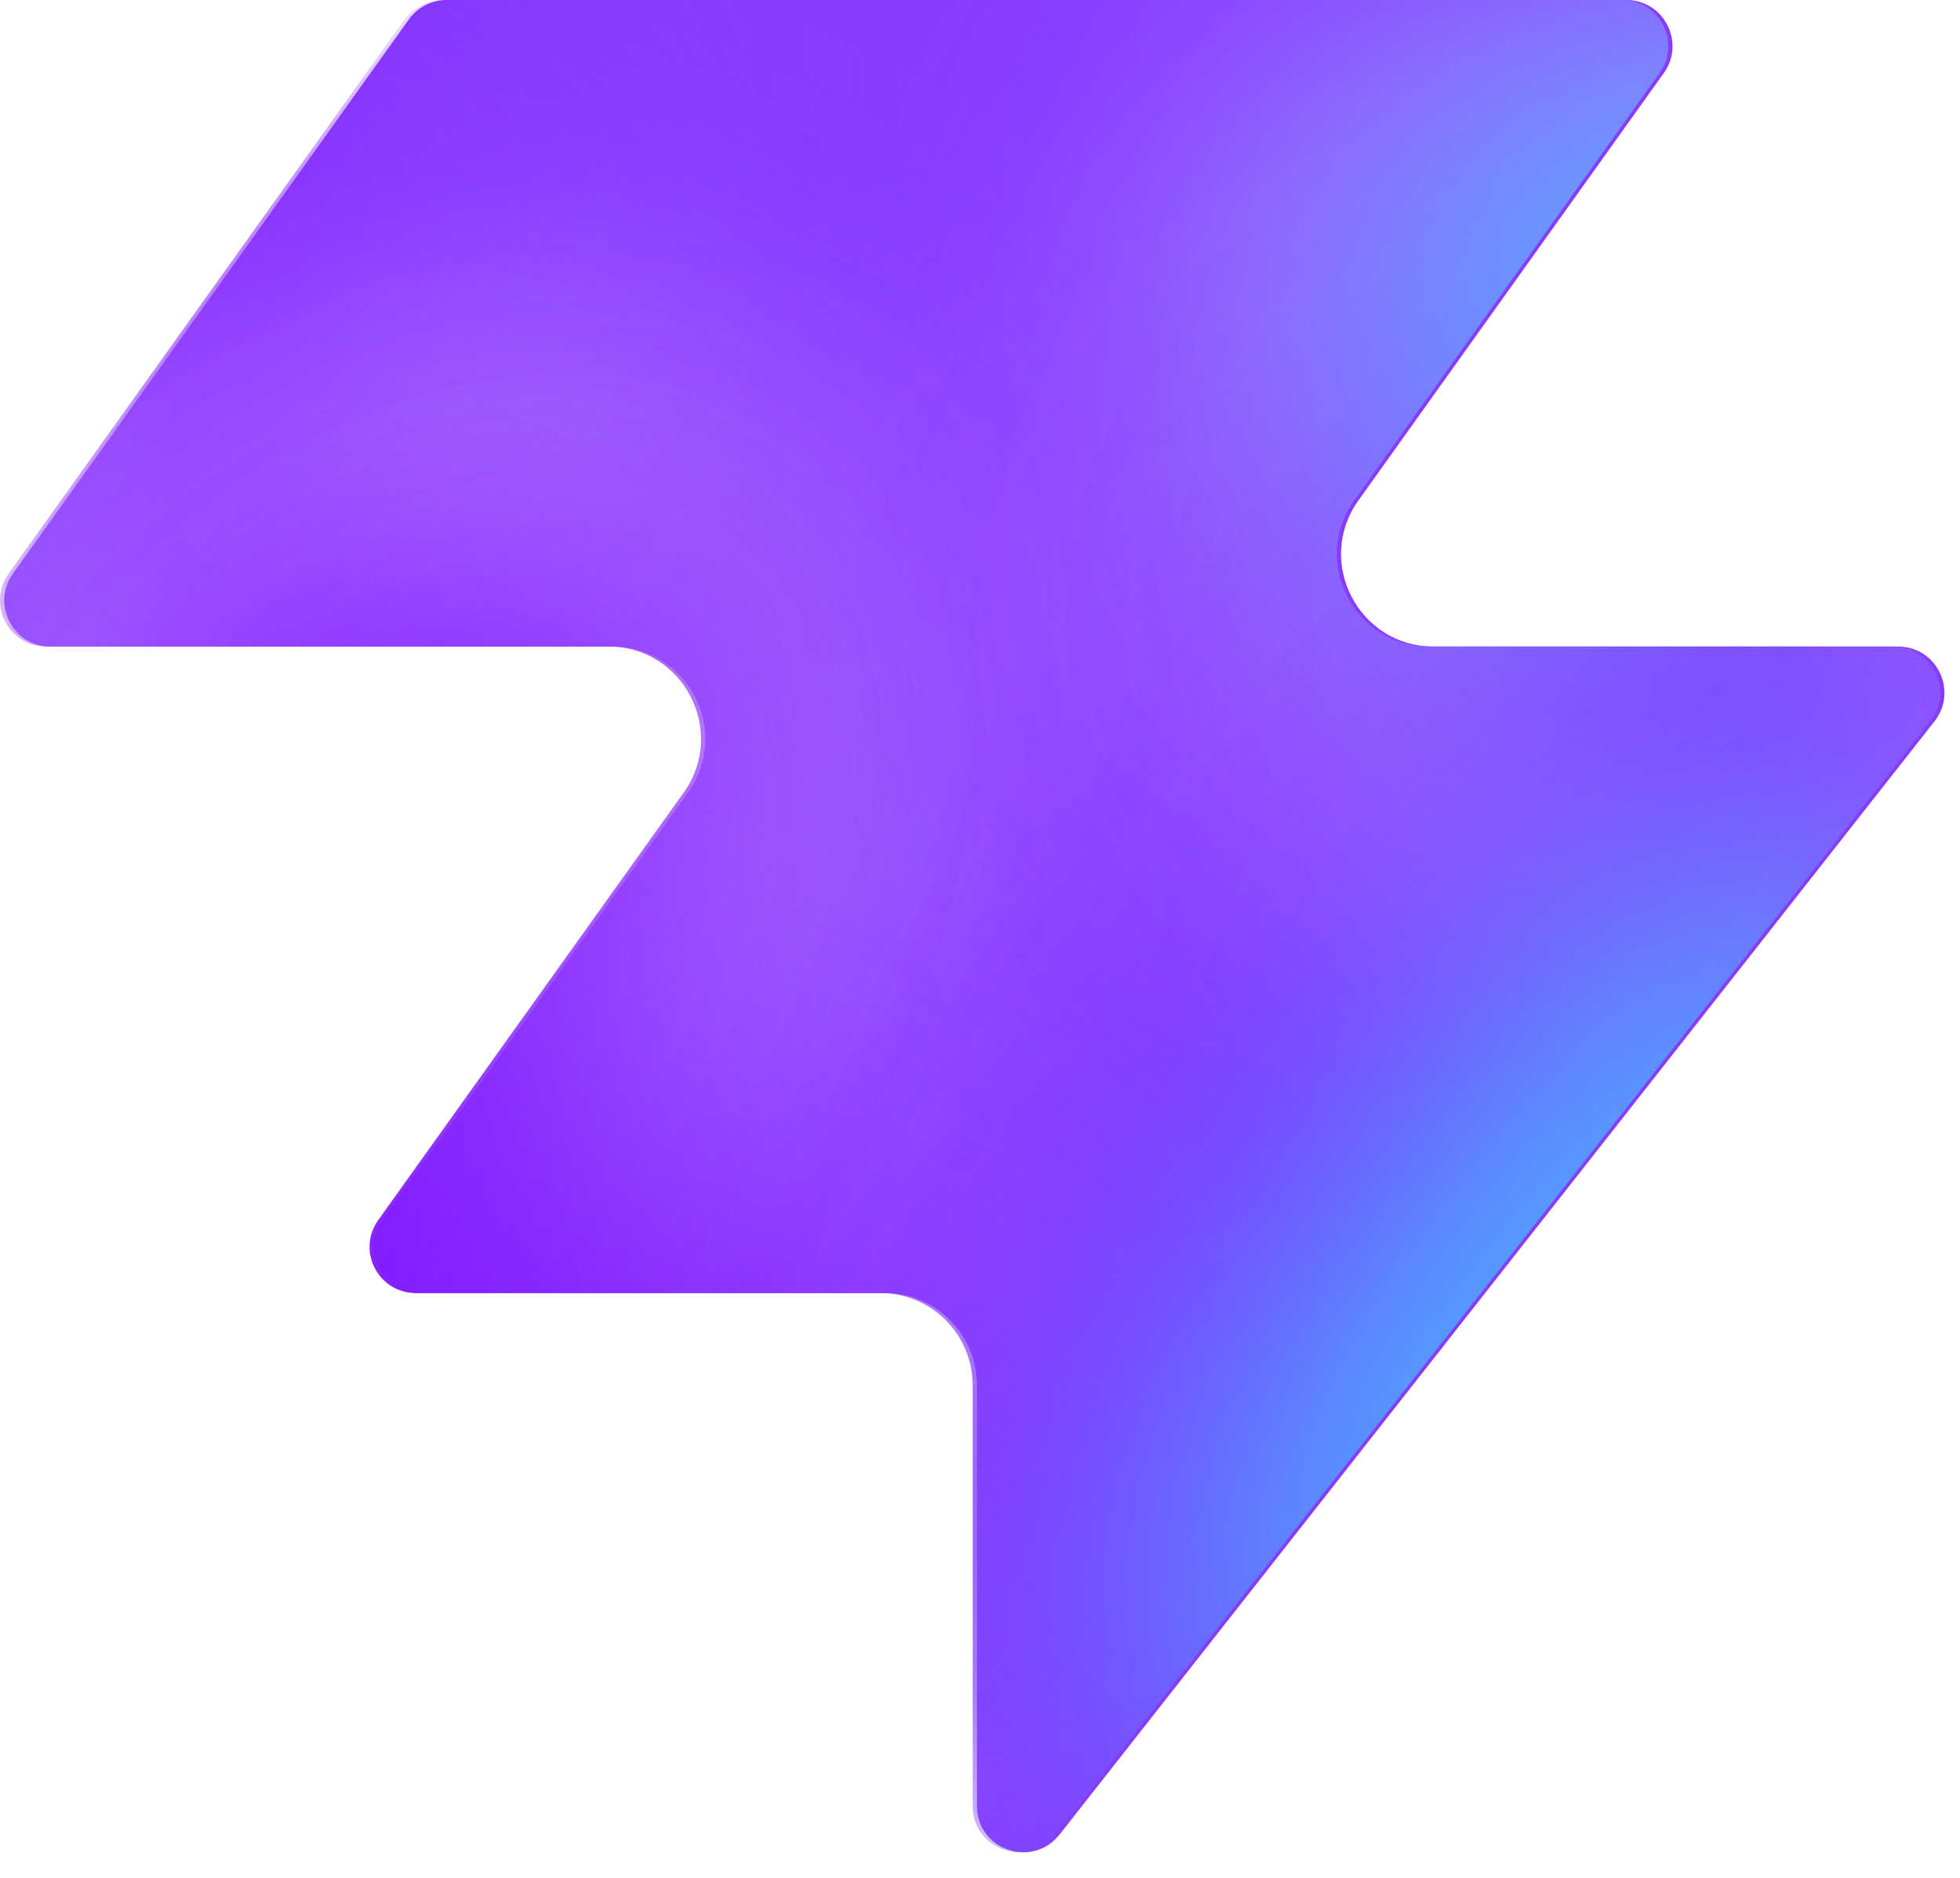
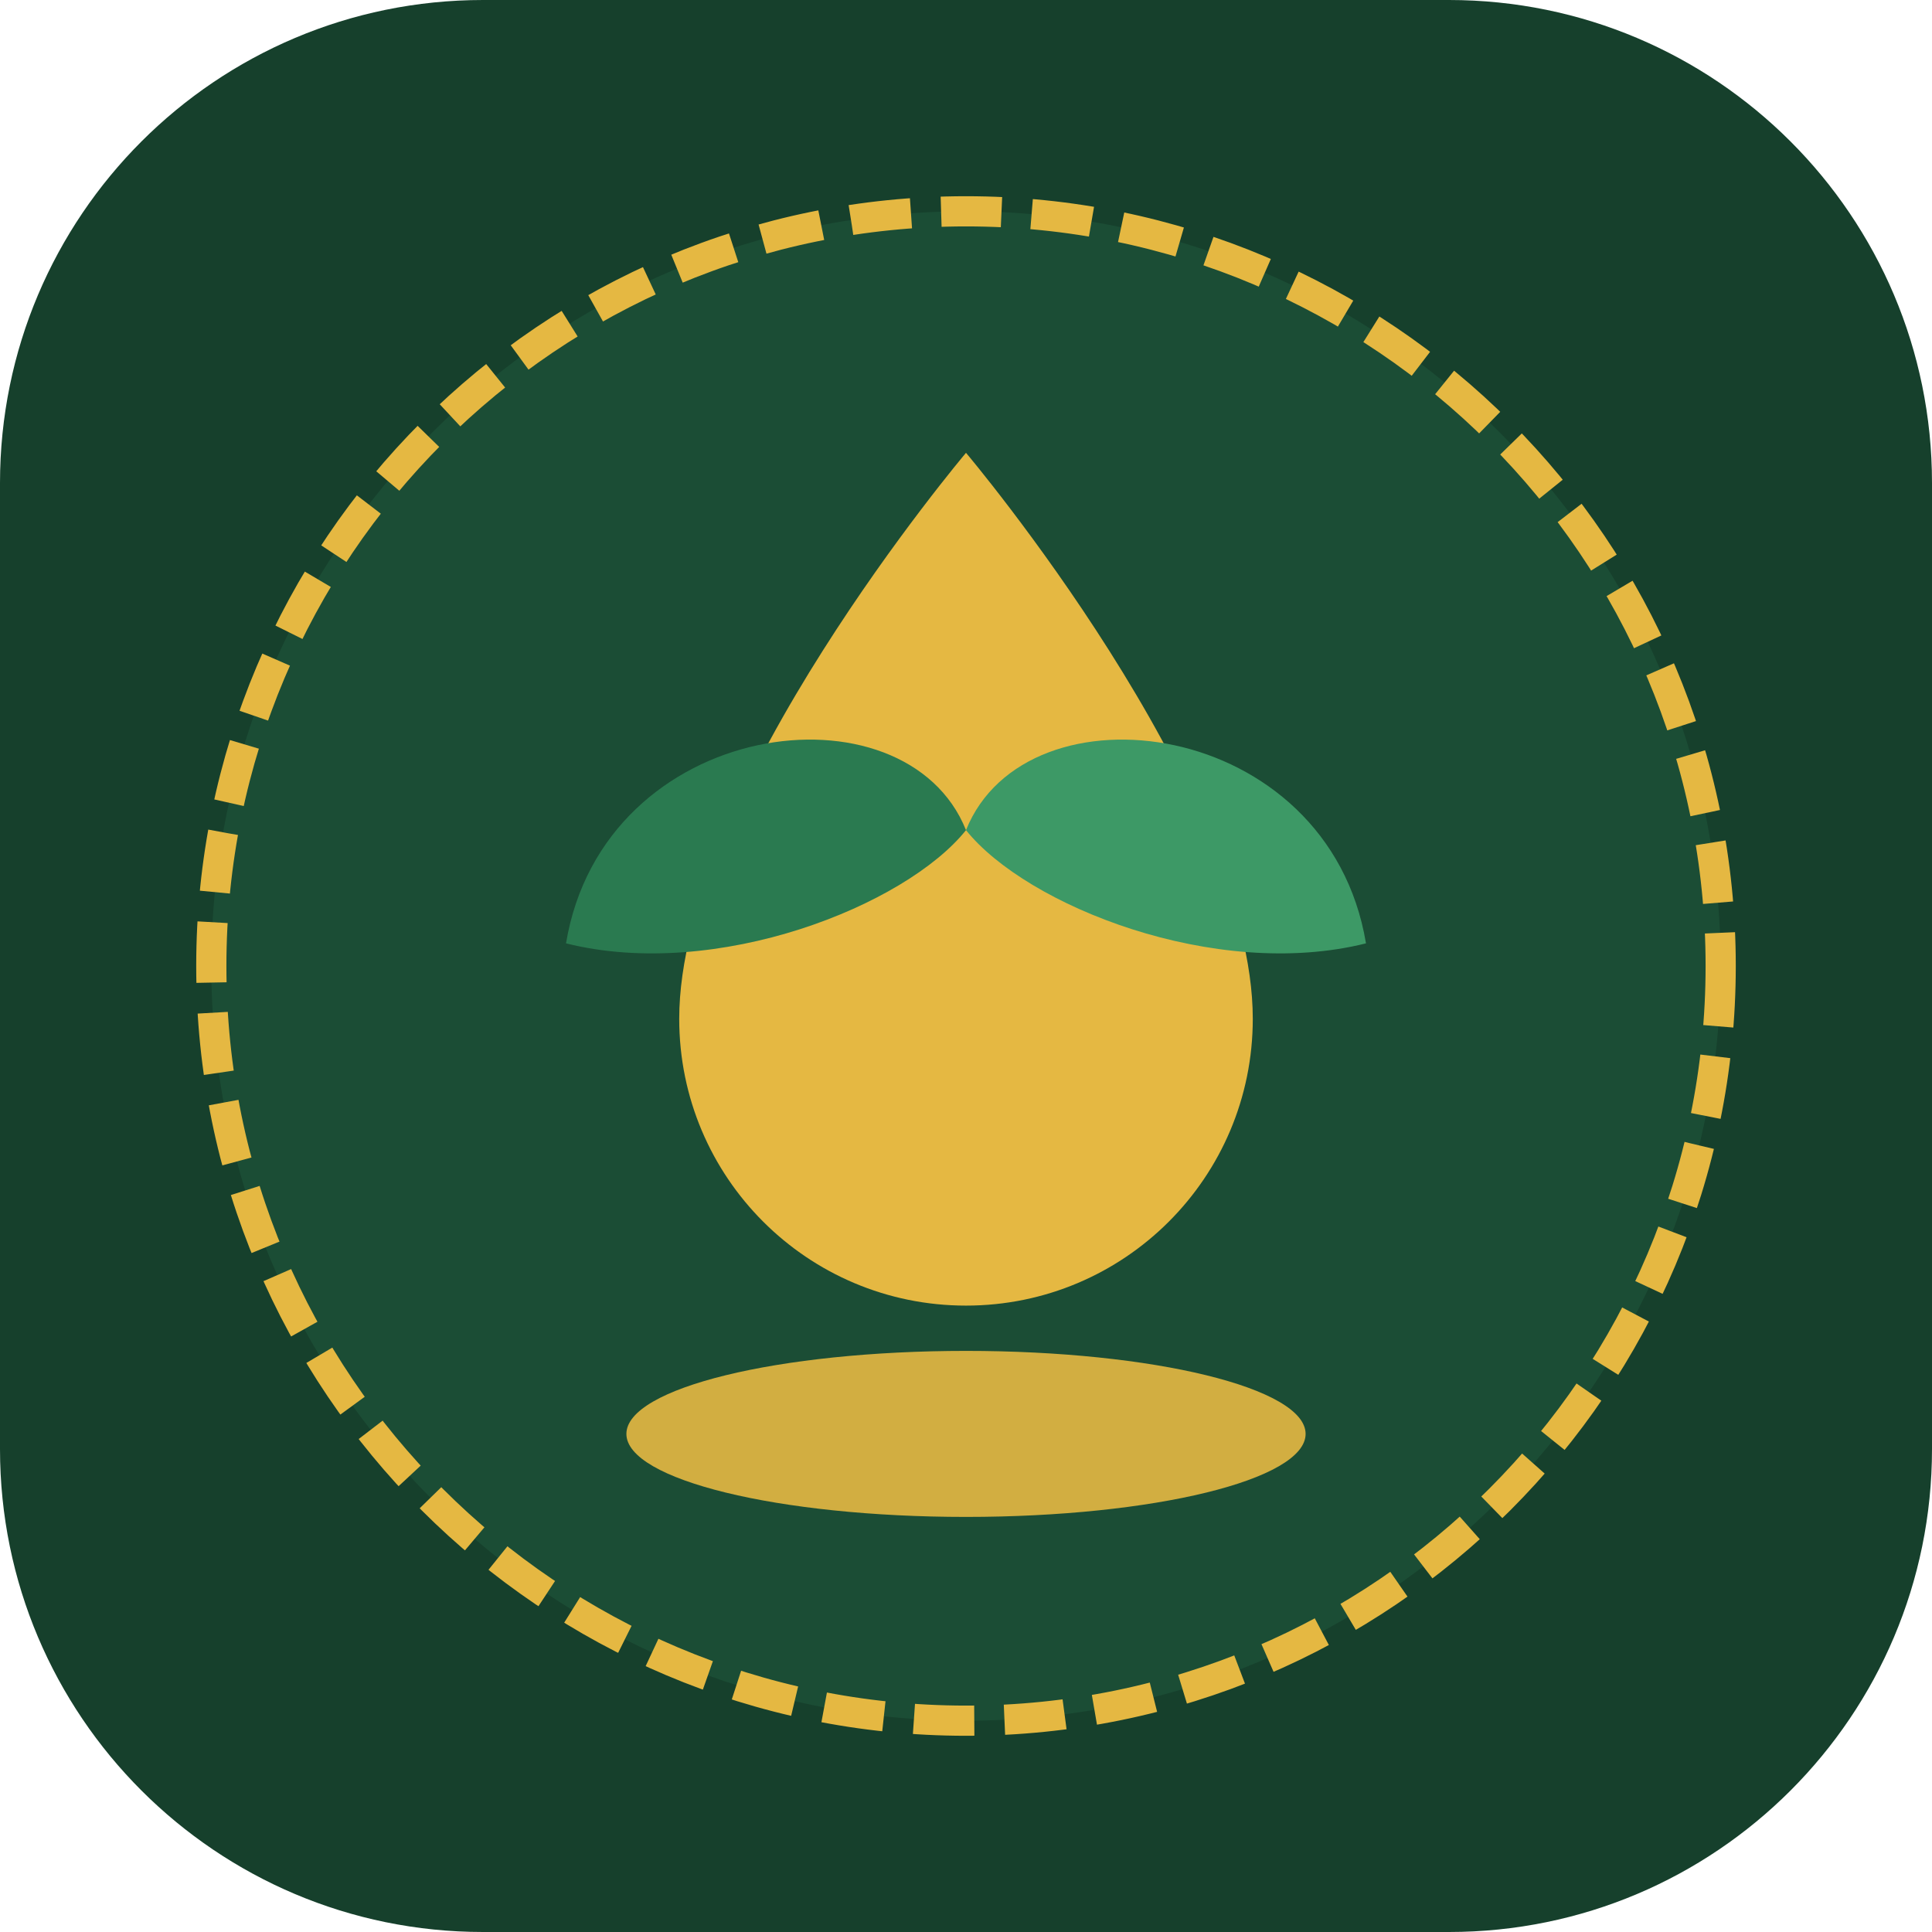
- <svg xmlns="http://www.w3.org/2000/svg" width="48" height="46" fill="none" viewBox="0 0 48 46">
-   <path fill="#863bff" d="M25.946 44.938c-.664.845-2.021.375-2.021-.698V33.937a2.26 2.26 0 0 0-2.262-2.262H10.287c-.92 0-1.456-1.04-.92-1.788l7.48-10.471c1.07-1.497 0-3.578-1.842-3.578H1.237c-.92 0-1.456-1.04-.92-1.788L10.013.474c.214-.297.556-.474.92-.474h28.894c.92 0 1.456 1.04.92 1.788l-7.48 10.471c-1.07 1.498 0 3.579 1.842 3.579h11.377c.943 0 1.473 1.088.89 1.83L25.947 44.94z" style="fill:#863bff;fill:color(display-p3 .525 .23 1);fill-opacity:1" />
-   <mask id="a" width="48" height="46" x="0" y="0" maskUnits="userSpaceOnUse" style="mask-type:alpha">
-     <path fill="#000" d="M25.842 44.938c-.664.844-2.021.375-2.021-.698V33.937a2.26 2.26 0 0 0-2.262-2.262H10.183c-.92 0-1.456-1.04-.92-1.788l7.48-10.471c1.07-1.498 0-3.579-1.842-3.579H1.133c-.92 0-1.456-1.04-.92-1.787L9.91.473c.214-.297.556-.474.92-.474h28.894c.92 0 1.456 1.04.92 1.788l-7.48 10.471c-1.07 1.498 0 3.578 1.842 3.578h11.377c.943 0 1.473 1.088.89 1.832L25.843 44.94z" style="fill:#000;fill-opacity:1" />
-   </mask>
-   <g mask="url(#a)">
-     <g filter="url(#b)">
-       <ellipse cx="5.508" cy="14.704" fill="#ede6ff" rx="5.508" ry="14.704" style="fill:#ede6ff;fill:color(display-p3 .927 .903 1);fill-opacity:1" transform="matrix(.00324 1 1 -.00324 -4.47 31.516)" />
-     </g>
-     <g filter="url(#c)">
-       <ellipse cx="10.399" cy="29.851" fill="#ede6ff" rx="10.399" ry="29.851" style="fill:#ede6ff;fill:color(display-p3 .927 .903 1);fill-opacity:1" transform="matrix(.00324 1 1 -.00324 -39.328 7.883)" />
-     </g>
-     <g filter="url(#d)">
-       <ellipse cx="5.508" cy="30.487" fill="#7e14ff" rx="5.508" ry="30.487" style="fill:#7e14ff;fill:color(display-p3 .492 .077 1);fill-opacity:1" transform="rotate(89.814 -25.913 -14.639)scale(1 -1)" />
-     </g>
-     <g filter="url(#e)">
-       <ellipse cx="5.508" cy="30.599" fill="#7e14ff" rx="5.508" ry="30.599" style="fill:#7e14ff;fill:color(display-p3 .492 .077 1);fill-opacity:1" transform="rotate(89.814 -32.644 -3.334)scale(1 -1)" />
-     </g>
-     <g filter="url(#f)">
-       <ellipse cx="5.508" cy="30.599" fill="#7e14ff" rx="5.508" ry="30.599" style="fill:#7e14ff;fill:color(display-p3 .492 .077 1);fill-opacity:1" transform="matrix(.00324 1 1 -.00324 -34.34 30.47)" />
-     </g>
-     <g filter="url(#g)">
-       <ellipse cx="14.072" cy="22.078" fill="#ede6ff" rx="14.072" ry="22.078" style="fill:#ede6ff;fill:color(display-p3 .927 .903 1);fill-opacity:1" transform="rotate(93.35 24.506 48.493)scale(-1 1)" />
-     </g>
-     <g filter="url(#h)">
-       <ellipse cx="3.47" cy="21.501" fill="#7e14ff" rx="3.47" ry="21.501" style="fill:#7e14ff;fill:color(display-p3 .492 .077 1);fill-opacity:1" transform="rotate(89.009 28.708 47.59)scale(-1 1)" />
-     </g>
-     <g filter="url(#i)">
-       <ellipse cx="3.47" cy="21.501" fill="#7e14ff" rx="3.47" ry="21.501" style="fill:#7e14ff;fill:color(display-p3 .492 .077 1);fill-opacity:1" transform="rotate(89.009 28.708 47.59)scale(-1 1)" />
-     </g>
-     <g filter="url(#j)">
-       <ellipse cx=".387" cy="8.972" fill="#7e14ff" rx="4.407" ry="29.108" style="fill:#7e14ff;fill:color(display-p3 .492 .077 1);fill-opacity:1" transform="rotate(39.51 .387 8.972)" />
-     </g>
-     <g filter="url(#k)">
-       <ellipse cx="47.523" cy="-6.092" fill="#7e14ff" rx="4.407" ry="29.108" style="fill:#7e14ff;fill:color(display-p3 .492 .077 1);fill-opacity:1" transform="rotate(37.892 47.523 -6.092)" />
-     </g>
-     <g filter="url(#l)">
-       <ellipse cx="41.412" cy="6.333" fill="#47bfff" rx="5.971" ry="9.665" style="fill:#47bfff;fill:color(display-p3 .28 .748 1);fill-opacity:1" transform="rotate(37.892 41.412 6.333)" />
-     </g>
-     <g filter="url(#m)">
-       <ellipse cx="-1.879" cy="38.332" fill="#7e14ff" rx="4.407" ry="29.108" style="fill:#7e14ff;fill:color(display-p3 .492 .077 1);fill-opacity:1" transform="rotate(37.892 -1.88 38.332)" />
-     </g>
-     <g filter="url(#n)">
-       <ellipse cx="-1.879" cy="38.332" fill="#7e14ff" rx="4.407" ry="29.108" style="fill:#7e14ff;fill:color(display-p3 .492 .077 1);fill-opacity:1" transform="rotate(37.892 -1.88 38.332)" />
-     </g>
-     <g filter="url(#o)">
-       <ellipse cx="35.651" cy="29.907" fill="#7e14ff" rx="4.407" ry="29.108" style="fill:#7e14ff;fill:color(display-p3 .492 .077 1);fill-opacity:1" transform="rotate(37.892 35.651 29.907)" />
-     </g>
-     <g filter="url(#p)">
-       <ellipse cx="38.418" cy="32.4" fill="#47bfff" rx="5.971" ry="15.297" style="fill:#47bfff;fill:color(display-p3 .28 .748 1);fill-opacity:1" transform="rotate(37.892 38.418 32.4)" />
-     </g>
-   </g>
-   <defs>
-     <filter id="b" width="60.045" height="41.654" x="-19.77" y="16.149" color-interpolation-filters="sRGB" filterUnits="userSpaceOnUse">
-       <feFlood flood-opacity="0" result="BackgroundImageFix" />
-       <feBlend in="SourceGraphic" in2="BackgroundImageFix" result="shape" />
-       <feGaussianBlur result="effect1_foregroundBlur_2002_17158" stdDeviation="7.659" />
-     </filter>
-     <filter id="c" width="90.34" height="51.437" x="-54.613" y="-7.533" color-interpolation-filters="sRGB" filterUnits="userSpaceOnUse">
-       <feFlood flood-opacity="0" result="BackgroundImageFix" />
-       <feBlend in="SourceGraphic" in2="BackgroundImageFix" result="shape" />
-       <feGaussianBlur result="effect1_foregroundBlur_2002_17158" stdDeviation="7.659" />
-     </filter>
-     <filter id="d" width="79.355" height="29.4" x="-49.64" y="2.03" color-interpolation-filters="sRGB" filterUnits="userSpaceOnUse">
-       <feFlood flood-opacity="0" result="BackgroundImageFix" />
-       <feBlend in="SourceGraphic" in2="BackgroundImageFix" result="shape" />
-       <feGaussianBlur result="effect1_foregroundBlur_2002_17158" stdDeviation="4.596" />
-     </filter>
-     <filter id="e" width="79.579" height="29.4" x="-45.045" y="20.029" color-interpolation-filters="sRGB" filterUnits="userSpaceOnUse">
-       <feFlood flood-opacity="0" result="BackgroundImageFix" />
-       <feBlend in="SourceGraphic" in2="BackgroundImageFix" result="shape" />
-       <feGaussianBlur result="effect1_foregroundBlur_2002_17158" stdDeviation="4.596" />
-     </filter>
-     <filter id="f" width="79.579" height="29.4" x="-43.513" y="21.178" color-interpolation-filters="sRGB" filterUnits="userSpaceOnUse">
-       <feFlood flood-opacity="0" result="BackgroundImageFix" />
-       <feBlend in="SourceGraphic" in2="BackgroundImageFix" result="shape" />
-       <feGaussianBlur result="effect1_foregroundBlur_2002_17158" stdDeviation="4.596" />
-     </filter>
-     <filter id="g" width="74.749" height="58.852" x="15.756" y="-17.901" color-interpolation-filters="sRGB" filterUnits="userSpaceOnUse">
-       <feFlood flood-opacity="0" result="BackgroundImageFix" />
-       <feBlend in="SourceGraphic" in2="BackgroundImageFix" result="shape" />
-       <feGaussianBlur result="effect1_foregroundBlur_2002_17158" stdDeviation="7.659" />
-     </filter>
-     <filter id="h" width="61.377" height="25.362" x="23.548" y="2.284" color-interpolation-filters="sRGB" filterUnits="userSpaceOnUse">
-       <feFlood flood-opacity="0" result="BackgroundImageFix" />
-       <feBlend in="SourceGraphic" in2="BackgroundImageFix" result="shape" />
-       <feGaussianBlur result="effect1_foregroundBlur_2002_17158" stdDeviation="4.596" />
-     </filter>
-     <filter id="i" width="61.377" height="25.362" x="23.548" y="2.284" color-interpolation-filters="sRGB" filterUnits="userSpaceOnUse">
-       <feFlood flood-opacity="0" result="BackgroundImageFix" />
-       <feBlend in="SourceGraphic" in2="BackgroundImageFix" result="shape" />
-       <feGaussianBlur result="effect1_foregroundBlur_2002_17158" stdDeviation="4.596" />
-     </filter>
-     <filter id="j" width="56.045" height="63.649" x="-27.636" y="-22.853" color-interpolation-filters="sRGB" filterUnits="userSpaceOnUse">
-       <feFlood flood-opacity="0" result="BackgroundImageFix" />
-       <feBlend in="SourceGraphic" in2="BackgroundImageFix" result="shape" />
-       <feGaussianBlur result="effect1_foregroundBlur_2002_17158" stdDeviation="4.596" />
-     </filter>
-     <filter id="k" width="54.814" height="64.646" x="20.116" y="-38.415" color-interpolation-filters="sRGB" filterUnits="userSpaceOnUse">
-       <feFlood flood-opacity="0" result="BackgroundImageFix" />
-       <feBlend in="SourceGraphic" in2="BackgroundImageFix" result="shape" />
-       <feGaussianBlur result="effect1_foregroundBlur_2002_17158" stdDeviation="4.596" />
-     </filter>
-     <filter id="l" width="33.541" height="35.313" x="24.641" y="-11.323" color-interpolation-filters="sRGB" filterUnits="userSpaceOnUse">
-       <feFlood flood-opacity="0" result="BackgroundImageFix" />
-       <feBlend in="SourceGraphic" in2="BackgroundImageFix" result="shape" />
-       <feGaussianBlur result="effect1_foregroundBlur_2002_17158" stdDeviation="4.596" />
-     </filter>
-     <filter id="m" width="54.814" height="64.646" x="-29.286" y="6.009" color-interpolation-filters="sRGB" filterUnits="userSpaceOnUse">
-       <feFlood flood-opacity="0" result="BackgroundImageFix" />
-       <feBlend in="SourceGraphic" in2="BackgroundImageFix" result="shape" />
-       <feGaussianBlur result="effect1_foregroundBlur_2002_17158" stdDeviation="4.596" />
-     </filter>
-     <filter id="n" width="54.814" height="64.646" x="-29.286" y="6.009" color-interpolation-filters="sRGB" filterUnits="userSpaceOnUse">
-       <feFlood flood-opacity="0" result="BackgroundImageFix" />
-       <feBlend in="SourceGraphic" in2="BackgroundImageFix" result="shape" />
-       <feGaussianBlur result="effect1_foregroundBlur_2002_17158" stdDeviation="4.596" />
-     </filter>
-     <filter id="o" width="54.814" height="64.646" x="8.244" y="-2.416" color-interpolation-filters="sRGB" filterUnits="userSpaceOnUse">
-       <feFlood flood-opacity="0" result="BackgroundImageFix" />
-       <feBlend in="SourceGraphic" in2="BackgroundImageFix" result="shape" />
-       <feGaussianBlur result="effect1_foregroundBlur_2002_17158" stdDeviation="4.596" />
-     </filter>
-     <filter id="p" width="39.409" height="43.623" x="18.713" y="10.588" color-interpolation-filters="sRGB" filterUnits="userSpaceOnUse">
-       <feFlood flood-opacity="0" result="BackgroundImageFix" />
-       <feBlend in="SourceGraphic" in2="BackgroundImageFix" result="shape" />
-       <feGaussianBlur result="effect1_foregroundBlur_2002_17158" stdDeviation="4.596" />
-     </filter>
-   </defs>
+ <svg xmlns="http://www.w3.org/2000/svg" viewBox="0 0 512 512" fill="none">
+   <rect width="512" height="512" rx="128" fill="#16402C" />
+   <circle cx="256" cy="256" r="200" fill="#1B4D35" stroke="#E5B842" stroke-width="8" stroke-dasharray="16 8" />
+   <path d="M256 120 C256 120, 180 210, 180 270 C180 312, 214 346, 256 346 C298 346, 332 312, 332 270 C332 210, 256 120, 256 120 Z" fill="#E5B842" />
+   <path d="M256 220 C240 180, 160 190, 150 250 C190 260, 240 240, 256 220 Z" fill="#2A7A50" />
+   <path d="M256 220 C272 180, 352 190, 362 250 C322 260, 272 240, 256 220 Z" fill="#3D9966" />
+   <ellipse cx="256" cy="380" rx="90" ry="22" fill="#E5B842" opacity="0.9" />
</svg>
